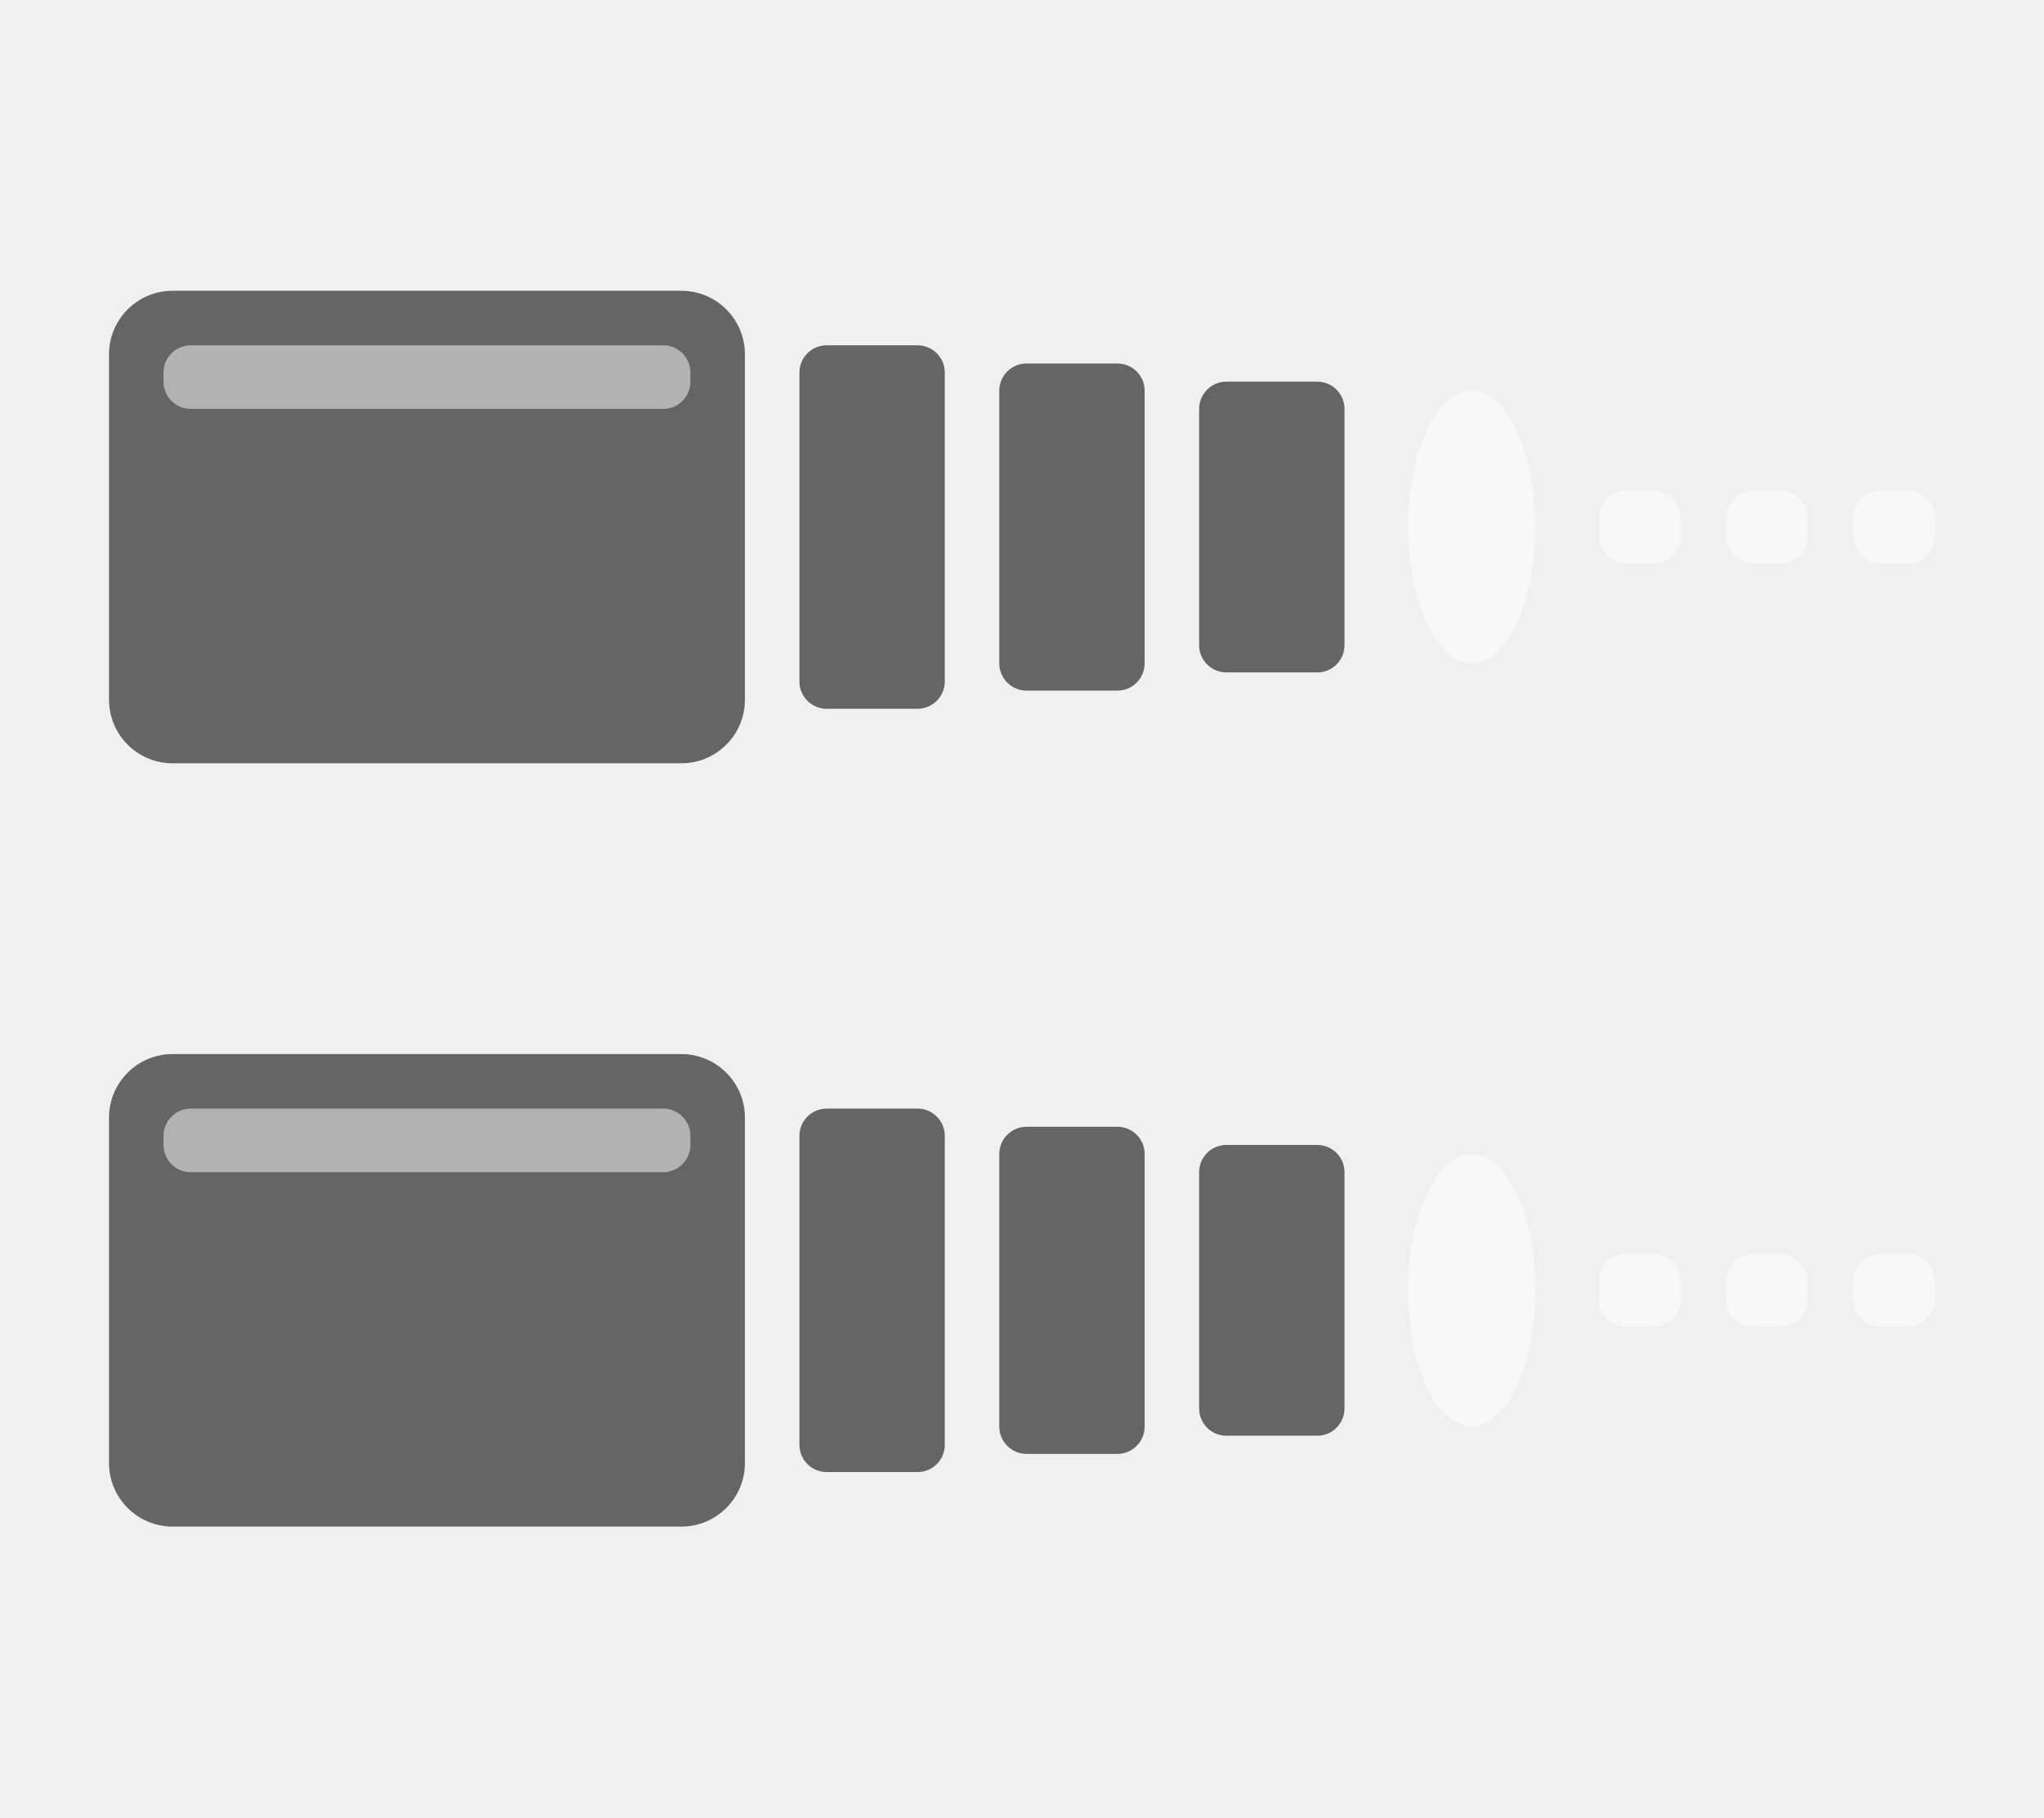
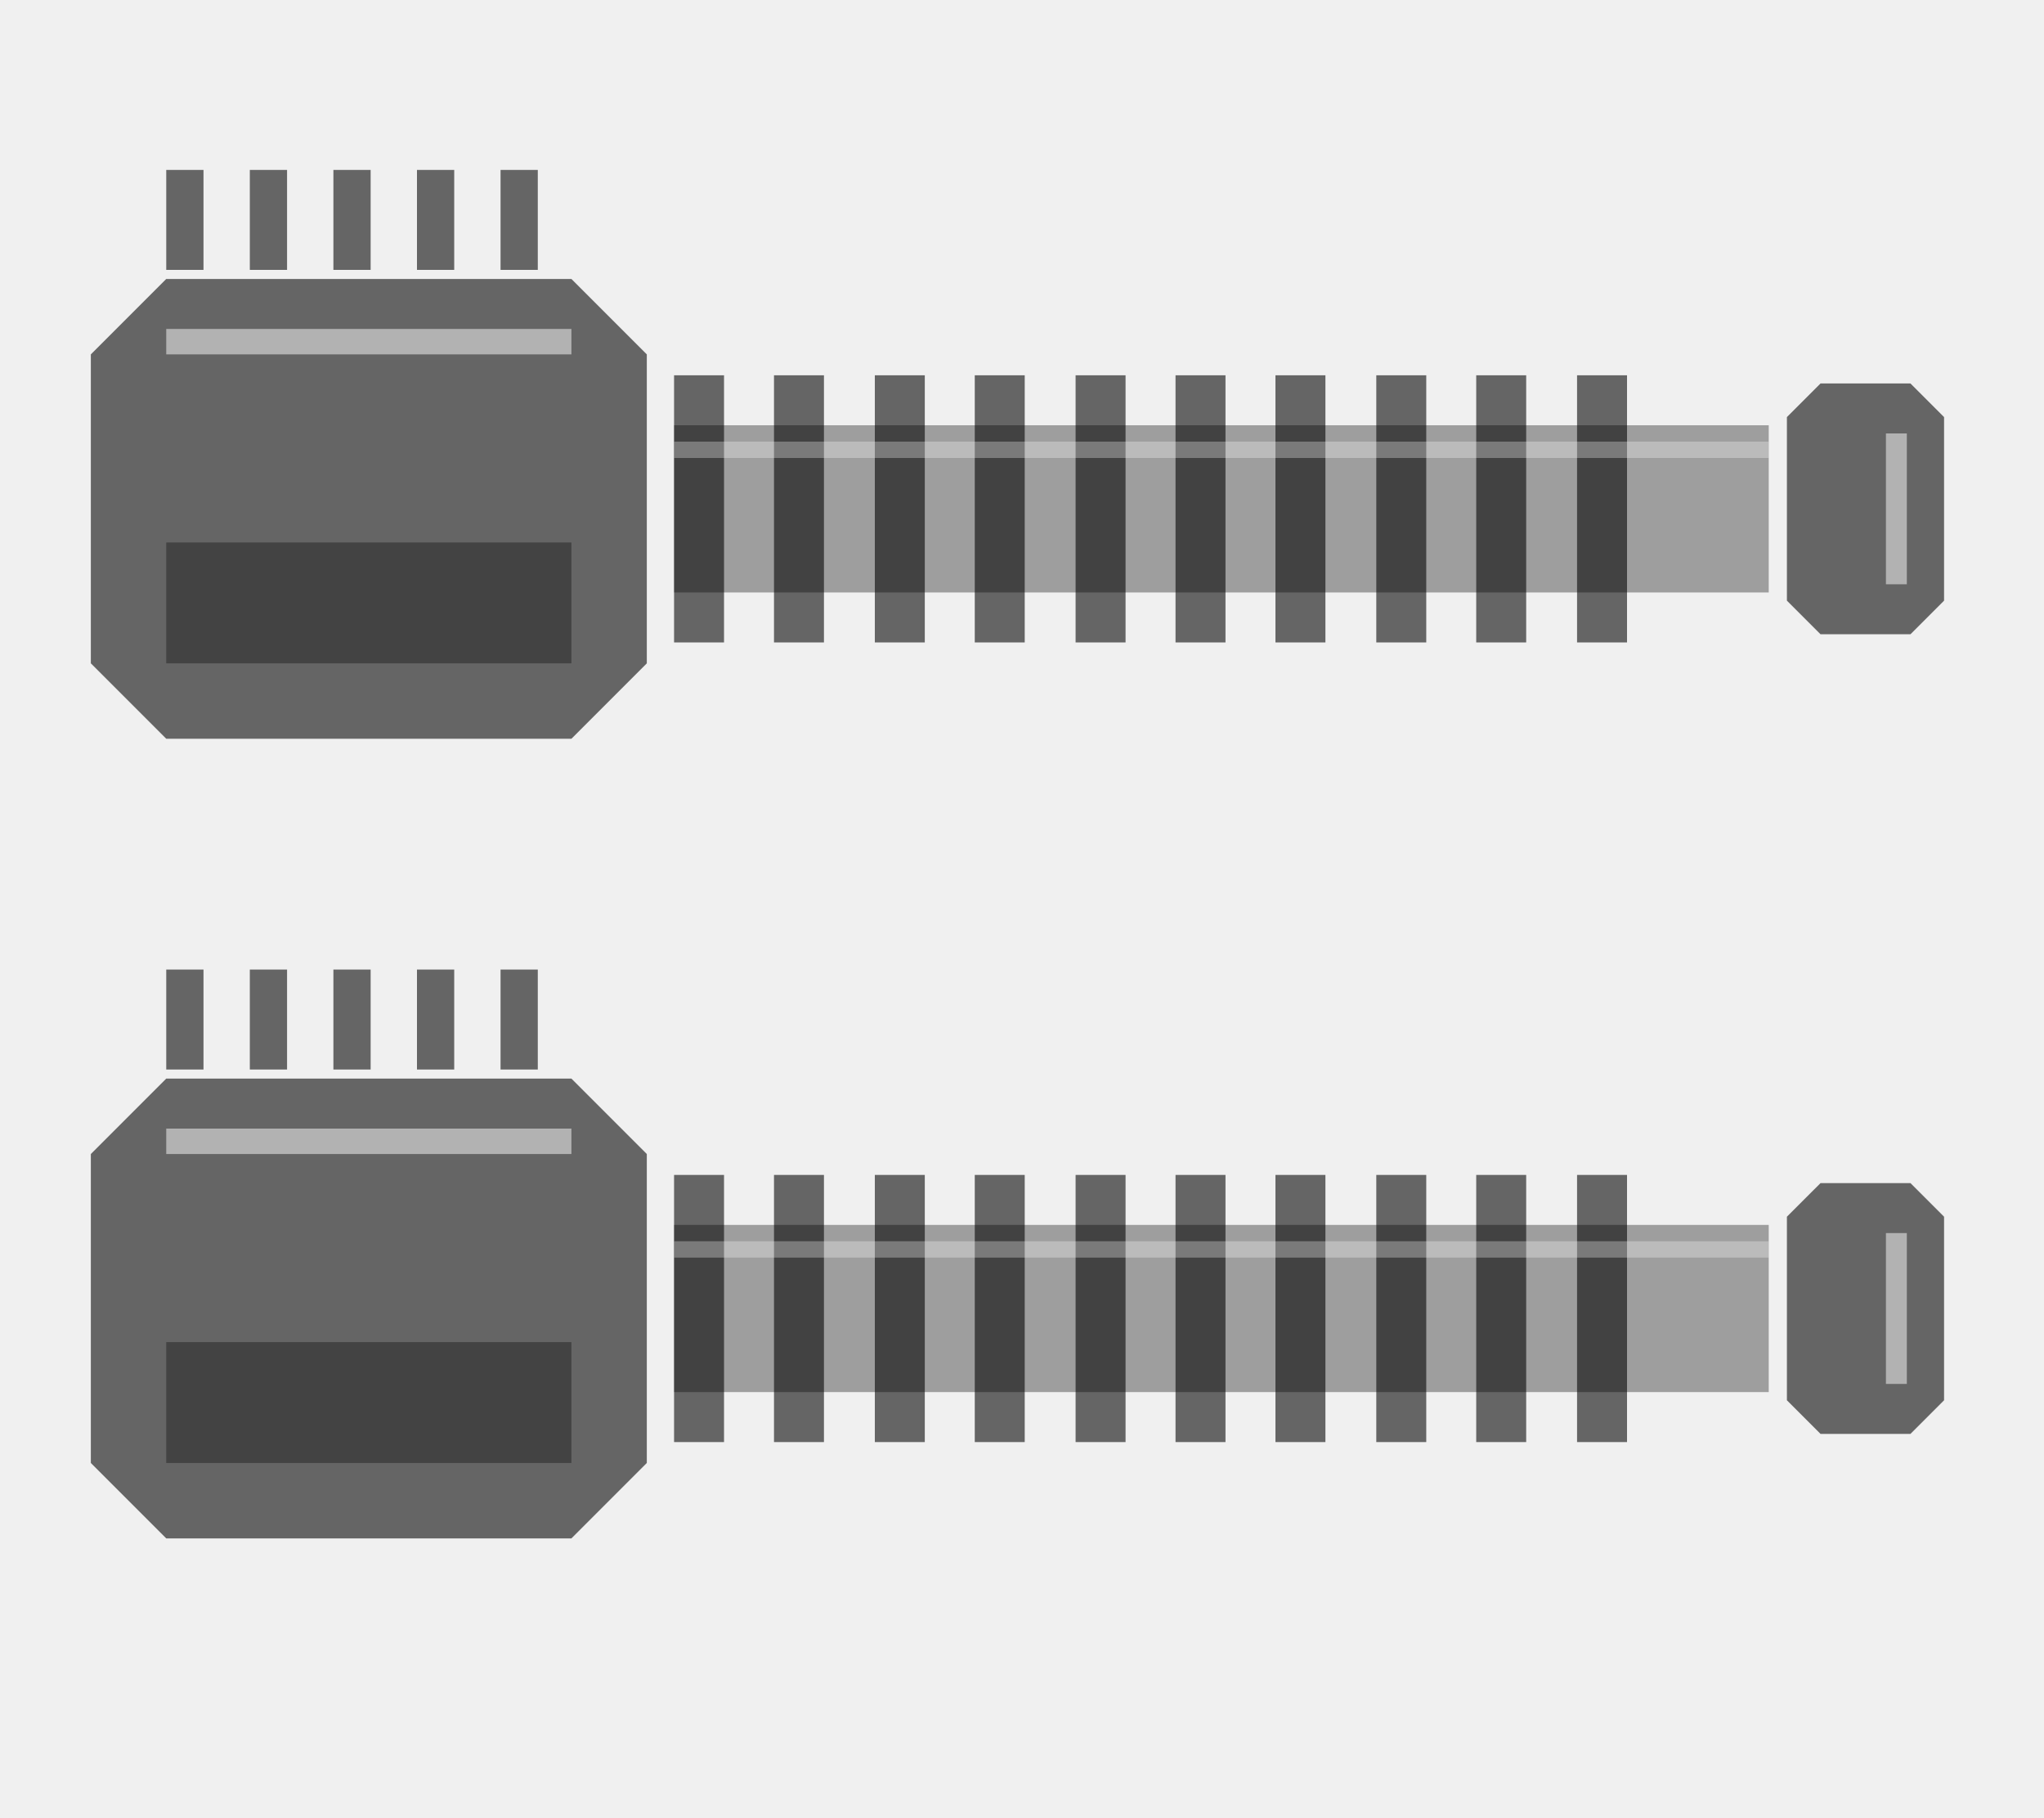
<svg xmlns="http://www.w3.org/2000/svg" viewBox="0 0 225 200">
-   <rect x="12" y="32" width="70" height="52" rx="7" fill="#000000" fill-opacity="0.58" />
-   <rect x="18" y="38" width="58" height="7" rx="3" fill="#ffffff" fill-opacity="0.5" />
-   <rect x="88" y="38" width="16" height="40" rx="3" fill="#000000" fill-opacity="0.58" />
-   <rect x="110" y="40" width="16" height="36" rx="3" fill="#000000" fill-opacity="0.58" />
-   <rect x="132" y="42" width="16" height="32" rx="3" fill="#000000" fill-opacity="0.58" />
-   <ellipse cx="162" cy="58" rx="7" ry="15" fill="#ffffff" fill-opacity="0.5" />
-   <rect x="176" y="54" width="9" height="8" rx="3" fill="#ffffff" fill-opacity="0.5" />
-   <rect x="190" y="54" width="9" height="8" rx="3" fill="#ffffff" fill-opacity="0.5" />
-   <rect x="204" y="54" width="9" height="8" rx="3" fill="#ffffff" fill-opacity="0.5" />
-   <rect x="12" y="116" width="70" height="52" rx="7" fill="#000000" fill-opacity="0.58" />
-   <rect x="18" y="122" width="58" height="7" rx="3" fill="#ffffff" fill-opacity="0.5" />
-   <rect x="88" y="122" width="16" height="40" rx="3" fill="#000000" fill-opacity="0.58" />
-   <rect x="110" y="124" width="16" height="36" rx="3" fill="#000000" fill-opacity="0.58" />
-   <rect x="132" y="126" width="16" height="32" rx="3" fill="#000000" fill-opacity="0.58" />
-   <ellipse cx="162" cy="142" rx="7" ry="15" fill="#ffffff" fill-opacity="0.5" />
-   <rect x="176" y="138" width="9" height="8" rx="3" fill="#ffffff" fill-opacity="0.5" />
-   <rect x="190" y="138" width="9" height="8" rx="3" fill="#ffffff" fill-opacity="0.5" />
-   <rect x="204" y="138" width="9" height="8" rx="3" fill="#ffffff" fill-opacity="0.5" />
+   <polygon points="18.3,30.7 62.9,30.7 71.2,39 71.2,73 62.9,81.3 18.3,81.3 10,73 10,39" fill="#000000" fill-opacity="0.58" />
+   <rect x="18.3" y="18.7" width="4.1" height="11" fill="#000000" fill-opacity="0.58" />
+   <rect x="27.5" y="18.7" width="4.1" height="11" fill="#000000" fill-opacity="0.58" />
+   <rect x="36.7" y="18.7" width="4.1" height="11" fill="#000000" fill-opacity="0.58" />
+   <rect x="45.9" y="18.7" width="4.1" height="11" fill="#000000" fill-opacity="0.58" />
+   <rect x="55.1" y="18.7" width="4.1" height="11" fill="#000000" fill-opacity="0.58" />
+   <rect x="18.3" y="36.2" width="44.6" height="2.8" fill="#ffffff" fill-opacity="0.5" />
+   <rect x="18.3" y="59.7" width="44.6" height="13.3" fill="#000000" fill-opacity="0.34" />
+   <rect x="74.2" y="46.8" width="120.5" height="18.4" fill="#000000" fill-opacity="0.34" />
+   <rect x="74.2" y="41.3" width="5.5" height="29.4" fill="#000000" fill-opacity="0.58" />
+   <rect x="85.2" y="41.3" width="5.5" height="29.4" fill="#000000" fill-opacity="0.58" />
+   <rect x="96.3" y="41.3" width="5.5" height="29.4" fill="#000000" fill-opacity="0.58" />
+   <rect x="107.3" y="41.3" width="5.5" height="29.4" fill="#000000" fill-opacity="0.58" />
+   <rect x="118.4" y="41.3" width="5.5" height="29.4" fill="#000000" fill-opacity="0.58" />
+   <rect x="129.4" y="41.3" width="5.5" height="29.4" fill="#000000" fill-opacity="0.58" />
+   <rect x="140.4" y="41.3" width="5.5" height="29.4" fill="#000000" fill-opacity="0.58" />
+   <rect x="151.5" y="41.3" width="5.5" height="29.4" fill="#000000" fill-opacity="0.58" />
+   <rect x="162.5" y="41.3" width="5.5" height="29.4" fill="#000000" fill-opacity="0.58" />
+   <rect x="173.6" y="41.3" width="5.5" height="29.4" fill="#000000" fill-opacity="0.58" />
+   <rect x="74.2" y="48.6" width="120.5" height="1.8" fill="#ffffff" fill-opacity="0.3" />
+   <polygon points="200.4,42.2 210.3,42.2 214,45.9 214,66.1 210.3,69.8 200.4,69.8 196.7,66.1 196.7,45.9" fill="#000000" fill-opacity="0.58" />
+   <rect x="207.6" y="47.7" width="2.3" height="16.6" fill="#ffffff" fill-opacity="0.5" />
+   <polygon points="18.3,118.7 62.9,118.7 71.2,127 71.2,161 62.9,169.3 18.3,169.3 10,161 10,127" fill="#000000" fill-opacity="0.58" />
+   <rect x="18.3" y="106.7" width="4.1" height="11" fill="#000000" fill-opacity="0.58" />
+   <rect x="27.5" y="106.7" width="4.1" height="11" fill="#000000" fill-opacity="0.58" />
+   <rect x="36.7" y="106.7" width="4.1" height="11" fill="#000000" fill-opacity="0.58" />
+   <rect x="45.9" y="106.7" width="4.1" height="11" fill="#000000" fill-opacity="0.58" />
+   <rect x="55.1" y="106.7" width="4.1" height="11" fill="#000000" fill-opacity="0.58" />
+   <rect x="18.3" y="124.2" width="44.6" height="2.8" fill="#ffffff" fill-opacity="0.5" />
+   <rect x="18.3" y="147.7" width="44.6" height="13.3" fill="#000000" fill-opacity="0.34" />
+   <rect x="74.2" y="134.8" width="120.5" height="18.4" fill="#000000" fill-opacity="0.34" />
+   <rect x="74.2" y="129.3" width="5.5" height="29.4" fill="#000000" fill-opacity="0.58" />
+   <rect x="85.2" y="129.3" width="5.5" height="29.4" fill="#000000" fill-opacity="0.58" />
+   <rect x="96.3" y="129.3" width="5.5" height="29.4" fill="#000000" fill-opacity="0.58" />
+   <rect x="107.3" y="129.3" width="5.5" height="29.4" fill="#000000" fill-opacity="0.58" />
+   <rect x="118.4" y="129.3" width="5.5" height="29.4" fill="#000000" fill-opacity="0.58" />
+   <rect x="129.4" y="129.3" width="5.5" height="29.4" fill="#000000" fill-opacity="0.58" />
+   <rect x="140.4" y="129.3" width="5.5" height="29.4" fill="#000000" fill-opacity="0.58" />
+   <rect x="151.5" y="129.3" width="5.5" height="29.4" fill="#000000" fill-opacity="0.58" />
+   <rect x="162.5" y="129.3" width="5.5" height="29.4" fill="#000000" fill-opacity="0.58" />
+   <rect x="173.6" y="129.3" width="5.5" height="29.4" fill="#000000" fill-opacity="0.58" />
+   <rect x="74.2" y="136.6" width="120.5" height="1.8" fill="#ffffff" fill-opacity="0.3" />
+   <polygon points="200.4,130.2 210.3,130.2 214,133.9 214,154.1 210.3,157.8 200.4,157.8 196.7,154.1 196.7,133.9" fill="#000000" fill-opacity="0.58" />
+   <rect x="207.6" y="135.7" width="2.3" height="16.6" fill="#ffffff" fill-opacity="0.5" />
</svg>
